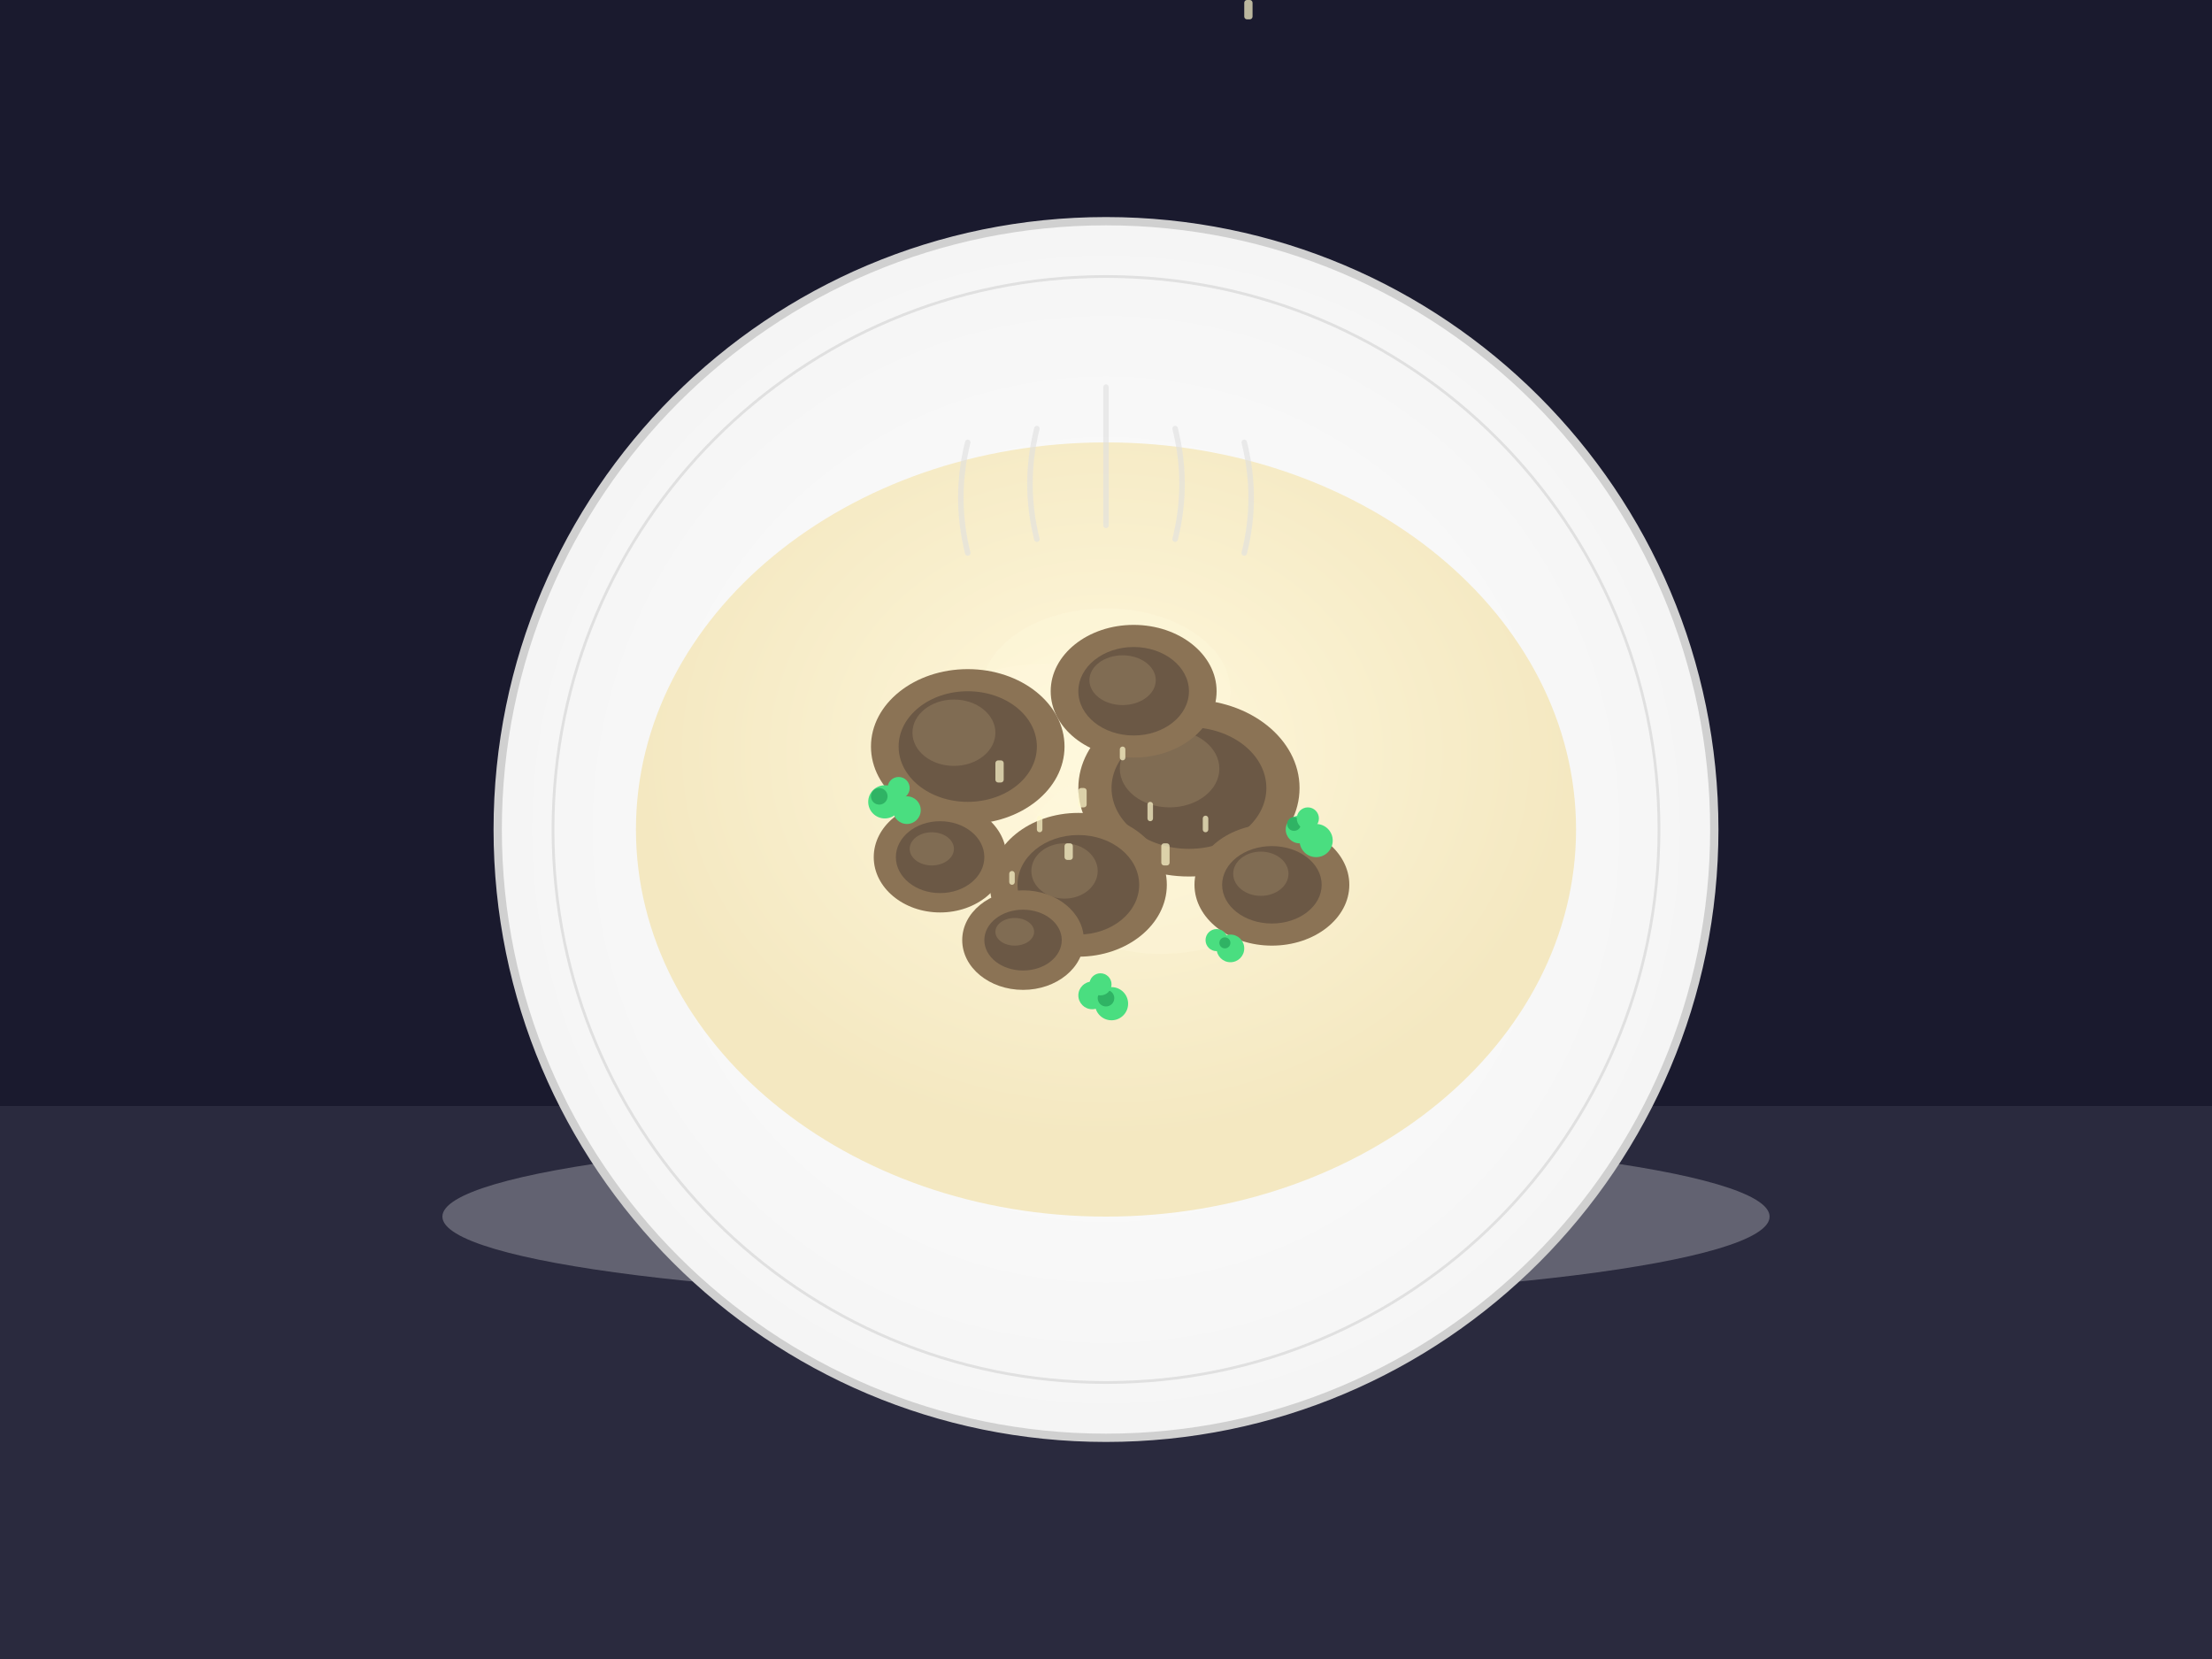
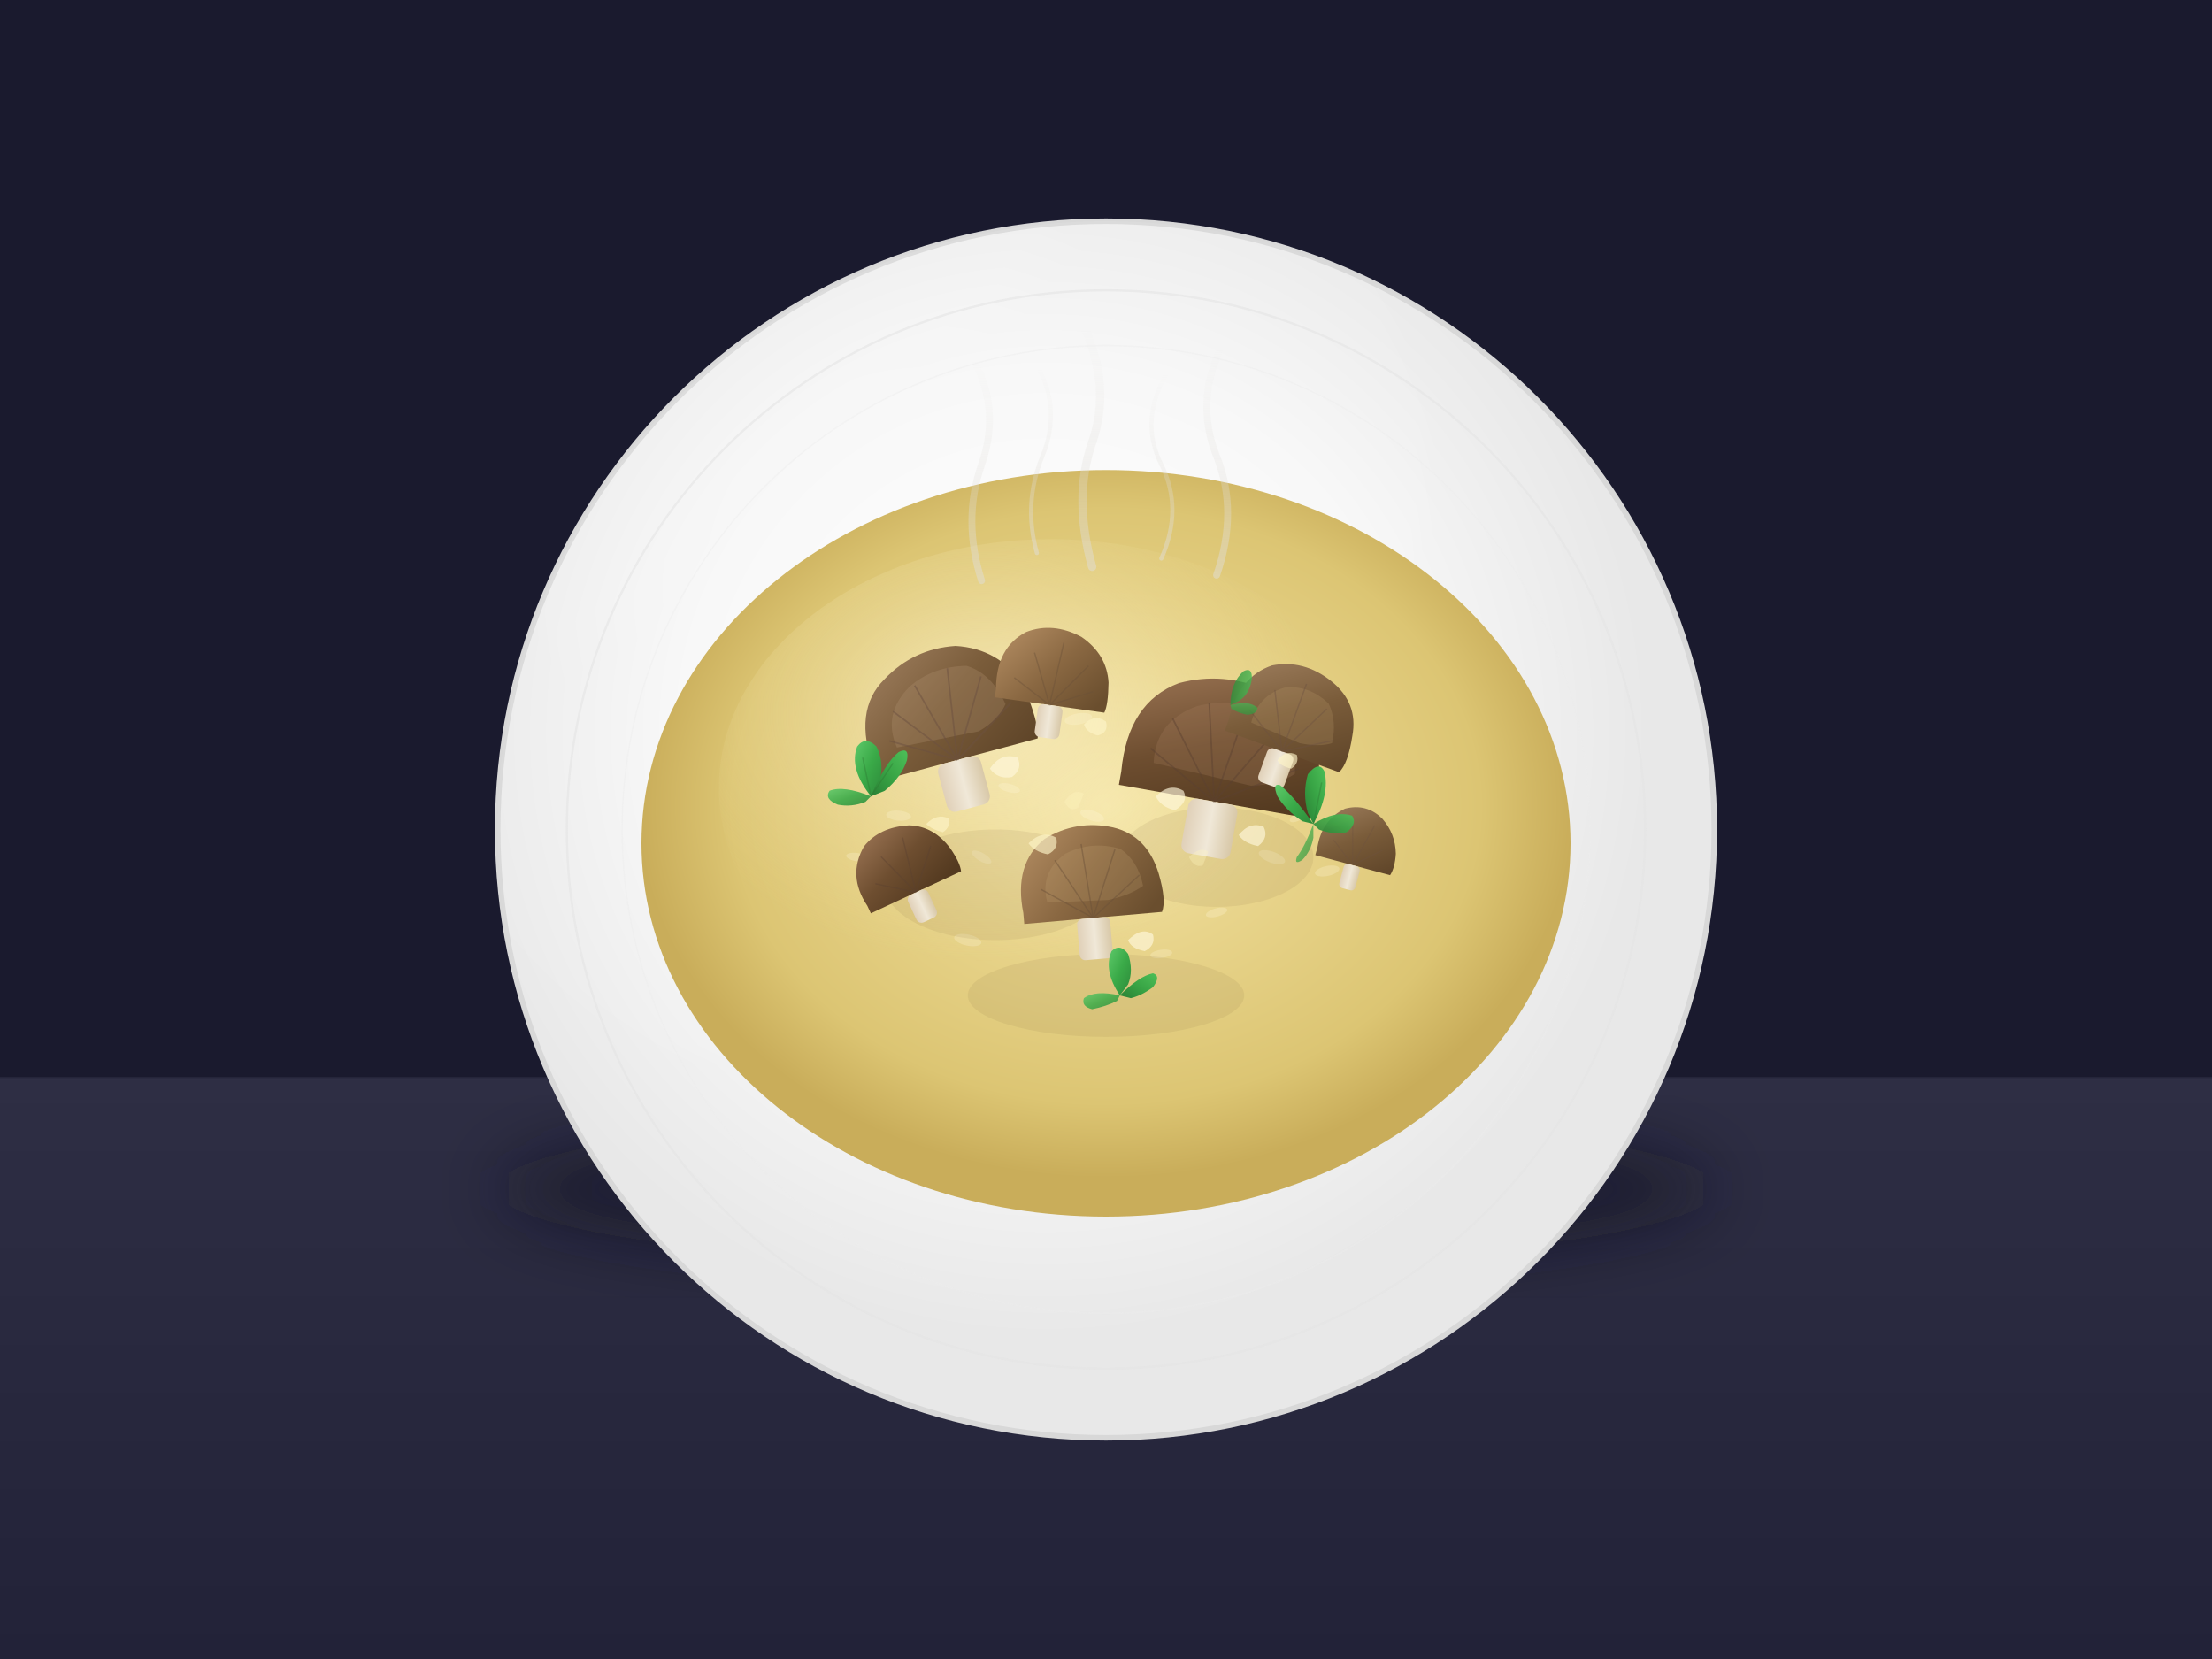
<svg xmlns="http://www.w3.org/2000/svg" viewBox="0 0 800 600">
  <defs>
-     <style>
-       .plate { fill: #f5f5f5; stroke: #d0d0d0; stroke-width: 3; }
-       .plate-shadow { fill: #e8e8e8; }
-       .risotto { fill: #f4e8c1; }
-       .risotto-highlight { fill: #fff8dc; }
-       .mushroom-cap { fill: #8b7355; }
-       .mushroom-gill { fill: #6b5845; }
-       .mushroom-highlight { fill: #a08968; }
-       .parsley { fill: #4ade80; }
-       .parsley-dark { fill: #2fb364; }
-       .cheese { fill: #fffacd; }
-       .steam { fill: none; stroke: #e0e0e0; stroke-width: 2; stroke-linecap: round; opacity: 0.6; }
-     </style>
-     <radialGradient id="plate-grad" cx="50%" cy="50%">
-       <stop offset="0%" style="stop-color:#ffffff" />
-       <stop offset="100%" style="stop-color:#f5f5f5" />
-     </radialGradient>
-     <radialGradient id="risotto-grad" cx="50%" cy="40%">
-       <stop offset="0%" style="stop-color:#fff8dc" />
-       <stop offset="100%" style="stop-color:#f4e8c1" />
-     </radialGradient>
+     <radialGradient id="risotto-grad" cx="50%" cy="45%" rx="50%" ry="50%">
+       <stop offset="0%" stop-color="#f5e6a8" />
+       <stop offset="40%" stop-color="#e8d48b" />
+       <stop offset="80%" stop-color="#dcc573" />
+       <stop offset="100%" stop-color="#c9ad5a" />
+     </radialGradient>
+     <radialGradient id="broth-sheen" cx="40%" cy="35%">
+       <stop offset="0%" stop-color="#fff8dc" stop-opacity="0.5" />
+       <stop offset="100%" stop-color="#f5e6a8" stop-opacity="0" />
+     </radialGradient>
+     <radialGradient id="plate-grad" cx="45%" cy="42%">
+       <stop offset="0%" stop-color="#ffffff" />
+       <stop offset="60%" stop-color="#f7f7f7" />
+       <stop offset="100%" stop-color="#e8e8e8" />
+     </radialGradient>
+     <radialGradient id="rim-highlight" cx="35%" cy="30%">
+       <stop offset="0%" stop-color="#ffffff" stop-opacity="0.8" />
+       <stop offset="100%" stop-color="#ffffff" stop-opacity="0" />
+     </radialGradient>
+     <linearGradient id="mush-cap1" x1="0%" y1="0%" x2="100%" y2="100%">
+       <stop offset="0%" stop-color="#a08060" />
+       <stop offset="50%" stop-color="#7a5c3a" />
+       <stop offset="100%" stop-color="#5e4428" />
+     </linearGradient>
+     <linearGradient id="mush-cap2" x1="20%" y1="0%" x2="80%" y2="100%">
+       <stop offset="0%" stop-color="#967050" />
+       <stop offset="50%" stop-color="#6e4e30" />
+       <stop offset="100%" stop-color="#543a20" />
+     </linearGradient>
+     <linearGradient id="mush-cap3" x1="0%" y1="20%" x2="100%" y2="80%">
+       <stop offset="0%" stop-color="#b08a60" />
+       <stop offset="50%" stop-color="#8a6842" />
+       <stop offset="100%" stop-color="#6a4e2e" />
+     </linearGradient>
+     <linearGradient id="mush-stem" x1="0%" y1="0%" x2="100%" y2="0%">
+       <stop offset="0%" stop-color="#e0d0b8" />
+       <stop offset="50%" stop-color="#f0e8d8" />
+       <stop offset="100%" stop-color="#d8c8a8" />
+     </linearGradient>
+     <linearGradient id="steam-grad" x1="0%" y1="100%" x2="0%" y2="0%">
+       <stop offset="0%" stop-color="#e0ddd8" stop-opacity="0.5" />
+       <stop offset="100%" stop-color="#e0ddd8" stop-opacity="0" />
+     </linearGradient>
+     <filter id="plate-shadow" x="-10%" y="-10%" width="120%" height="130%">
+       <feGaussianBlur in="SourceGraphic" stdDeviation="12" />
+     </filter>
+     <linearGradient id="leaf-grad1" x1="0%" y1="0%" x2="100%" y2="100%">
+       <stop offset="0%" stop-color="#5ec96a" />
+       <stop offset="50%" stop-color="#3aaa48" />
+       <stop offset="100%" stop-color="#2d8a3a" />
+     </linearGradient>
+     <linearGradient id="leaf-grad2" x1="100%" y1="0%" x2="0%" y2="100%">
+       <stop offset="0%" stop-color="#4dbf58" />
+       <stop offset="50%" stop-color="#38a445" />
+       <stop offset="100%" stop-color="#2a8035" />
+     </linearGradient>
+     <linearGradient id="table-grad" x1="0%" y1="0%" x2="0%" y2="100%">
+       <stop offset="0%" stop-color="#2e2e44" />
+       <stop offset="100%" stop-color="#222238" />
+     </linearGradient>
  </defs>
  <rect width="800" height="600" fill="#1a1a2e" />
-   <rect x="0" y="400" width="800" height="200" fill="#2a2a3e" />
-   <ellipse class="plate-shadow" cx="400" cy="440" rx="240" ry="30" opacity="0.3" />
-   <circle cx="400" cy="300" r="220" fill="url(#plate-grad)" stroke="#d0d0d0" stroke-width="3" />
-   <circle cx="400" cy="300" r="200" fill="none" stroke="#e0e0e0" stroke-width="1" />
-   <ellipse cx="400" cy="300" rx="170" ry="140" fill="url(#risotto-grad)" />
-   <ellipse class="risotto-highlight" cx="380" cy="280" rx="60" ry="40" opacity="0.4" />
-   <ellipse class="risotto-highlight" cx="420" cy="310" rx="50" ry="35" opacity="0.3" />
-   <ellipse class="risotto-highlight" cx="400" cy="250" rx="45" ry="30" opacity="0.35" />
-   <ellipse class="mushroom-cap" cx="350" cy="270" rx="35" ry="28" />
-   <ellipse class="mushroom-gill" cx="350" cy="270" rx="25" ry="20" />
-   <ellipse class="mushroom-highlight" cx="345" cy="265" rx="15" ry="12" opacity="0.4" />
-   <ellipse class="mushroom-cap" cx="430" cy="285" rx="40" ry="32" />
-   <ellipse class="mushroom-gill" cx="430" cy="285" rx="28" ry="22" />
-   <ellipse class="mushroom-highlight" cx="423" cy="278" rx="18" ry="14" opacity="0.4" />
-   <ellipse class="mushroom-cap" cx="390" cy="320" rx="32" ry="26" />
-   <ellipse class="mushroom-gill" cx="390" cy="320" rx="22" ry="18" />
-   <ellipse class="mushroom-highlight" cx="385" cy="315" rx="12" ry="10" opacity="0.4" />
-   <ellipse class="mushroom-cap" cx="460" cy="320" rx="28" ry="22" />
-   <ellipse class="mushroom-gill" cx="460" cy="320" rx="18" ry="14" />
-   <ellipse class="mushroom-highlight" cx="456" cy="316" rx="10" ry="8" opacity="0.4" />
-   <ellipse class="mushroom-cap" cx="340" cy="310" rx="24" ry="20" />
-   <ellipse class="mushroom-gill" cx="340" cy="310" rx="16" ry="13" />
-   <ellipse class="mushroom-highlight" cx="337" cy="307" rx="8" ry="6" opacity="0.4" />
-   <ellipse class="mushroom-cap" cx="410" cy="250" rx="30" ry="24" />
-   <ellipse class="mushroom-gill" cx="410" cy="250" rx="20" ry="16" />
-   <ellipse class="mushroom-highlight" cx="406" cy="246" rx="12" ry="9" opacity="0.4" />
-   <ellipse class="mushroom-cap" cx="370" cy="340" rx="22" ry="18" />
-   <ellipse class="mushroom-gill" cx="370" cy="340" rx="14" ry="11" />
-   <ellipse class="mushroom-highlight" cx="367" cy="337" rx="7" ry="5" opacity="0.4" />
-   <circle class="parsley" cx="320" cy="290" r="6" />
-   <circle class="parsley-dark" cx="318" cy="288" r="3" />
-   <circle class="parsley" cx="328" cy="293" r="5" />
-   <circle class="parsley" cx="325" cy="285" r="4" />
-   <circle class="parsley" cx="470" cy="300" r="5" />
-   <circle class="parsley-dark" cx="468" cy="298" r="2.5" />
-   <circle class="parsley" cx="476" cy="304" r="6" />
-   <circle class="parsley" cx="473" cy="296" r="4" />
-   <circle class="parsley" cx="395" cy="360" r="5" />
-   <circle class="parsley" cx="402" cy="363" r="6" />
-   <circle class="parsley-dark" cx="400" cy="361" r="3" />
-   <circle class="parsley" cx="398" cy="356" r="4" />
-   <circle class="parsley" cx="440" cy="340" r="4" />
-   <circle class="parsley" cx="445" cy="343" r="5" />
-   <circle class="parsley-dark" cx="443" cy="341" r="2" />
-   <g opacity="0.7">
-     <rect class="cheese" x="360" y="275" width="3" height="8" rx="1" />
-     <rect class="cheese" x="375" y="295" width="2" height="6" rx="1" />
-     <rect class="cheese" x="390" y="285" width="3" height="7" rx="1" />
-     <rect class="cheese" x="405" y="270" width="2" height="5" rx="1" />
-     <rect class="cheese" x="420" y="305" width="3" height="8" rx="1" />
-     <rect class="cheese" x="435" y="295" width="2" height="6" rx="1" />
-     <rect class="cheese" x="450" cy="310" width="3" height="7" rx="1" />
-     <rect class="cheese" x="365" y="315" width="2" height="5" rx="1" />
-     <rect class="cheese" x="385" y="305" width="3" height="6" rx="1" />
-     <rect class="cheese" x="415" y="290" width="2" height="7" rx="1" />
-   </g>
-   <path class="steam" d="M 350 200 Q 345 180 350 160">
-     <animate attributeName="opacity" values="0.6;0.2;0.6" dur="3s" repeatCount="indefinite" />
-   </path>
-   <path class="steam" d="M 400 190 Q 400 165 400 140">
-     <animate attributeName="opacity" values="0.5;0.3;0.5" dur="2.5s" repeatCount="indefinite" />
-   </path>
-   <path class="steam" d="M 450 200 Q 455 180 450 160">
-     <animate attributeName="opacity" values="0.6;0.2;0.6" dur="3.2s" repeatCount="indefinite" />
-   </path>
-   <path class="steam" d="M 375 195 Q 370 175 375 155">
-     <animate attributeName="opacity" values="0.4;0.2;0.4" dur="2.8s" repeatCount="indefinite" />
-   </path>
-   <path class="steam" d="M 425 195 Q 430 175 425 155">
-     <animate attributeName="opacity" values="0.5;0.1;0.5" dur="3.5s" repeatCount="indefinite" />
+   <rect x="0" y="390" width="800" height="210" fill="url(#table-grad)" />
+   <line x1="0" y1="390" x2="800" y2="390" stroke="#3a3a52" stroke-width="1" opacity="0.4" />
+   <ellipse cx="400" cy="430" rx="220" ry="28" fill="#0e0e1e" opacity="0.5" filter="url(#plate-shadow)" />
+   <circle cx="400" cy="300" r="220" fill="url(#plate-grad)" stroke="#d8d8d8" stroke-width="2" />
+   <circle cx="400" cy="300" r="220" fill="url(#rim-highlight)" opacity="0.3" />
+   <circle cx="400" cy="300" r="195" fill="none" stroke="#e4e4e4" stroke-width="0.8" opacity="0.6" />
+   <circle cx="400" cy="300" r="175" fill="none" stroke="#ececec" stroke-width="0.5" opacity="0.4" />
+   <ellipse cx="400" cy="305" rx="168" ry="135" fill="url(#risotto-grad)" />
+   <ellipse cx="380" cy="285" rx="120" ry="90" fill="url(#broth-sheen)" />
+   <g opacity="0.25" fill="#fff8dc">
+     <ellipse cx="340" cy="270" rx="5" ry="2" transform="rotate(-20 340 270)" />
+     <ellipse cx="365" cy="285" rx="4" ry="1.5" transform="rotate(15 365 285)" />
+     <ellipse cx="390" cy="260" rx="5" ry="2" transform="rotate(-10 390 260)" />
+     <ellipse cx="420" cy="275" rx="4.5" ry="1.8" transform="rotate(25 420 275)" />
+     <ellipse cx="445" cy="290" rx="5" ry="2" transform="rotate(-5 445 290)" />
+     <ellipse cx="355" cy="310" rx="4" ry="1.5" transform="rotate(30 355 310)" />
+     <ellipse cx="380" cy="330" rx="5" ry="2" transform="rotate(-25 380 330)" />
+     <ellipse cx="410" cy="315" rx="4.5" ry="1.8" transform="rotate(10 410 315)" />
+     <ellipse cx="440" cy="330" rx="4" ry="1.5" transform="rotate(-15 440 330)" />
+     <ellipse cx="460" cy="310" rx="5" ry="2" transform="rotate(20 460 310)" />
+     <ellipse cx="325" cy="295" rx="4.5" ry="1.8" transform="rotate(5 325 295)" />
+     <ellipse cx="470" cy="295" rx="4" ry="1.5" transform="rotate(-30 470 295)" />
+     <ellipse cx="350" cy="340" rx="5" ry="2" transform="rotate(12 350 340)" />
+     <ellipse cx="420" cy="345" rx="4" ry="1.5" transform="rotate(-8 420 345)" />
+     <ellipse cx="395" cy="295" rx="4.5" ry="1.8" transform="rotate(18 395 295)" />
+     <ellipse cx="430" cy="260" rx="4" ry="1.5" transform="rotate(-22 430 260)" />
+     <ellipse cx="310" cy="310" rx="4" ry="1.5" transform="rotate(8 310 310)" />
+     <ellipse cx="480" cy="315" rx="4.5" ry="1.8" transform="rotate(-12 480 315)" />
+   </g>
+   <g opacity="0.12">
+     <ellipse cx="360" cy="320" rx="40" ry="20" fill="#8a7040" />
+     <ellipse cx="440" cy="310" rx="35" ry="18" fill="#8a7040" />
+     <ellipse cx="400" cy="360" rx="50" ry="15" fill="#8a7040" />
+   </g>
+   <g transform="translate(345, 270) rotate(-15)">
+     <path d="M-30,0 Q-32,-22 -18,-30 Q-5,-38 10,-35 Q25,-30 30,-15 Q32,0 30,5 L-30,5 Z" fill="url(#mush-cap1)" />
+     <path d="M-20,-5 Q-22,-18 -10,-25 Q0,-30 12,-27 Q20,-22 22,-10 Q18,-5 10,-3 Z" fill="#b09070" opacity="0.3" />
+     <rect x="-8" y="5" width="16" height="18" rx="3" fill="url(#mush-stem)" />
+     <g stroke="#6b5040" stroke-width="0.6" opacity="0.5">
+       <line x1="0" y1="5" x2="-22" y2="-8" />
+       <line x1="0" y1="5" x2="-18" y2="-18" />
+       <line x1="0" y1="5" x2="-8" y2="-25" />
+       <line x1="0" y1="5" x2="5" y2="-28" />
+       <line x1="0" y1="5" x2="16" y2="-22" />
+       <line x1="0" y1="5" x2="24" y2="-10" />
+     </g>
+   </g>
+   <g transform="translate(440, 285) rotate(10)">
+     <path d="M-35,0 Q-37,-25 -20,-35 Q-5,-42 12,-38 Q30,-32 35,-15 Q37,0 35,5 L-35,5 Z" fill="url(#mush-cap2)" />
+     <path d="M-24,-5 Q-26,-20 -12,-28 Q2,-34 15,-30 Q25,-24 27,-10 Q22,-5 12,-3 Z" fill="#a88060" opacity="0.25" />
+     <rect x="-9" y="5" width="18" height="20" rx="3" fill="url(#mush-stem)" />
+     <g stroke="#5a4030" stroke-width="0.6" opacity="0.45">
+       <line x1="0" y1="5" x2="-26" y2="-10" />
+       <line x1="0" y1="5" x2="-20" y2="-22" />
+       <line x1="0" y1="5" x2="-8" y2="-30" />
+       <line x1="0" y1="5" x2="6" y2="-32" />
+       <line x1="0" y1="5" x2="18" y2="-25" />
+       <line x1="0" y1="5" x2="28" y2="-12" />
+     </g>
+   </g>
+   <g transform="translate(395, 328) rotate(-5)">
+     <path d="M-25,0 Q-27,-18 -15,-26 Q-3,-32 10,-28 Q22,-24 25,-10 Q27,0 25,4 L-25,4 Z" fill="url(#mush-cap3)" />
+     <path d="M-16,-3 Q-18,-14 -8,-20 Q2,-24 12,-20 Q18,-15 19,-6 Q14,-3 6,-2 Z" fill="#c0a070" opacity="0.25" />
+     <rect x="-6" y="4" width="12" height="15" rx="2" fill="url(#mush-stem)" />
+     <g stroke="#6a5038" stroke-width="0.5" opacity="0.45">
+       <line x1="0" y1="4" x2="-18" y2="-8" />
+       <line x1="0" y1="4" x2="-12" y2="-18" />
+       <line x1="0" y1="4" x2="-2" y2="-23" />
+       <line x1="0" y1="4" x2="10" y2="-20" />
+       <line x1="0" y1="4" x2="18" y2="-10" />
+     </g>
+   </g>
+   <g transform="translate(465, 268) rotate(20)">
+     <path d="M-22,0 Q-24,-16 -14,-24 Q-4,-30 8,-26 Q20,-22 22,-10 Q24,0 22,4 L-22,4 Z" fill="url(#mush-cap1)" />
+     <path d="M-14,-2 Q-15,-12 -7,-18 Q1,-22 10,-18 Q15,-13 16,-5 Q12,-2 5,-1 Z" fill="#b89868" opacity="0.25" />
+     <rect x="-5" y="4" width="10" height="13" rx="2" fill="url(#mush-stem)" />
+     <g stroke="#6b5040" stroke-width="0.5" opacity="0.4">
+       <line x1="0" y1="4" x2="-16" y2="-6" />
+       <line x1="0" y1="4" x2="-10" y2="-16" />
+       <line x1="0" y1="4" x2="0" y2="-22" />
+       <line x1="0" y1="4" x2="10" y2="-16" />
+       <line x1="0" y1="4" x2="16" y2="-6" />
+     </g>
+   </g>
+   <g transform="translate(330, 320) rotate(-25)">
+     <path d="M-18,0 Q-20,-13 -10,-20 Q-2,-24 8,-20 Q16,-16 18,-6 Q19,0 18,3 L-18,3 Z" fill="url(#mush-cap2)" />
+     <rect x="-4" y="3" width="8" height="11" rx="2" fill="url(#mush-stem)" />
+     <g stroke="#5a4030" stroke-width="0.5" opacity="0.4">
+       <line x1="0" y1="3" x2="-12" y2="-6" />
+       <line x1="0" y1="3" x2="-6" y2="-14" />
+       <line x1="0" y1="3" x2="4" y2="-17" />
+       <line x1="0" y1="3" x2="12" y2="-10" />
+     </g>
+   </g>
+   <g transform="translate(380, 252) rotate(8)">
+     <path d="M-20,0 Q-22,-15 -12,-22 Q-3,-27 8,-23 Q18,-18 20,-8 Q21,0 20,3 L-20,3 Z" fill="url(#mush-cap3)" />
+     <rect x="-4" y="3" width="9" height="12" rx="2" fill="url(#mush-stem)" />
+     <g stroke="#6a5038" stroke-width="0.5" opacity="0.4">
+       <line x1="0" y1="3" x2="-14" y2="-5" />
+       <line x1="0" y1="3" x2="-8" y2="-15" />
+       <line x1="0" y1="3" x2="2" y2="-20" />
+       <line x1="0" y1="3" x2="12" y2="-13" />
+       <line x1="0" y1="3" x2="15" y2="-4" />
+     </g>
+   </g>
+   <g transform="translate(490, 310) rotate(15)">
+     <path d="M-14,0 Q-15,-10 -8,-16 Q-1,-20 6,-16 Q12,-12 14,-5 Q15,0 14,3 L-14,3 Z" fill="url(#mush-cap1)" />
+     <rect x="-3" y="3" width="6" height="9" rx="1.5" fill="url(#mush-stem)" />
+     <g stroke="#6b5040" stroke-width="0.4" opacity="0.35">
+       <line x1="0" y1="3" x2="-9" y2="-4" />
+       <line x1="0" y1="3" x2="-4" y2="-12" />
+       <line x1="0" y1="3" x2="4" y2="-13" />
+       <line x1="0" y1="3" x2="9" y2="-5" />
+     </g>
+   </g>
+   <g transform="translate(315, 288)">
+     <path d="M0,0 Q-8,-10 -5,-18 Q-2,-22 2,-18 Q5,-12 3,-5 Z" fill="url(#leaf-grad1)" />
+     <path d="M0,0 Q5,-12 10,-16 Q14,-18 13,-13 Q11,-7 5,-2 Z" fill="url(#leaf-grad2)" />
+     <path d="M0,0 Q-10,-4 -15,-2 Q-17,1 -12,3 Q-7,4 -2,2 Z" fill="url(#leaf-grad1)" opacity="0.9" />
+     <line x1="0" y1="0" x2="-3" y2="-14" stroke="#2d7a32" stroke-width="0.5" opacity="0.4" />
+     <line x1="0" y1="0" x2="8" y2="-12" stroke="#2d7a32" stroke-width="0.5" opacity="0.4" />
+   </g>
+   <g transform="translate(475, 298)">
+     <path d="M0,0 Q6,-11 4,-19 Q2,-23 -2,-18 Q-4,-11 -2,-4 Z" fill="url(#leaf-grad2)" />
+     <path d="M0,0 Q-7,-10 -12,-14 Q-15,-15 -13,-10 Q-10,-5 -4,-1 Z" fill="url(#leaf-grad1)" />
+     <path d="M0,0 Q8,-5 14,-3 Q16,0 12,3 Q7,4 2,2 Z" fill="url(#leaf-grad2)" opacity="0.9" />
+     <path d="M0,0 Q-3,8 -6,12 Q-7,15 -4,13 Q-1,10 0,5 Z" fill="url(#leaf-grad1)" opacity="0.7" />
+     <line x1="0" y1="0" x2="3" y2="-15" stroke="#2d7a32" stroke-width="0.5" opacity="0.4" />
+   </g>
+   <g transform="translate(405, 360)">
+     <path d="M0,0 Q-6,-9 -3,-16 Q0,-19 3,-15 Q5,-9 3,-4 Z" fill="url(#leaf-grad1)" />
+     <path d="M0,0 Q7,-7 12,-8 Q15,-7 12,-3 Q8,0 4,1 Z" fill="url(#leaf-grad2)" />
+     <path d="M0,0 Q-9,-2 -13,1 Q-14,4 -10,5 Q-5,4 -1,2 Z" fill="url(#leaf-grad1)" opacity="0.85" />
+   </g>
+   <g transform="translate(445, 255) rotate(30)">
+     <path d="M0,0 Q-4,-7 -2,-13 Q0,-16 2,-12 Q4,-7 2,-3 Z" fill="url(#leaf-grad2)" opacity="0.8" />
+     <path d="M0,0 Q5,-5 9,-4 Q10,-2 7,0 Q4,1 1,1 Z" fill="url(#leaf-grad1)" opacity="0.7" />
+   </g>
+   <g opacity="0.65">
+     <path d="M358,278 Q362,272 368,274 Q370,278 366,281 Q361,282 358,278Z" fill="#fff8dc" />
+     <path d="M392,262 Q396,258 400,261 Q401,265 397,266 Q393,265 392,262Z" fill="#fef5c8" />
+     <path d="M418,288 Q423,283 428,286 Q430,290 425,293 Q420,292 418,288Z" fill="#fff8dc" />
+     <path d="M372,305 Q377,300 382,303 Q383,307 379,309 Q374,308 372,305Z" fill="#fef5c8" />
+     <path d="M448,302 Q452,297 457,299 Q459,303 455,306 Q450,305 448,302Z" fill="#fff8dc" />
+     <path d="M335,298 Q339,294 343,296 Q344,299 341,301 Q337,300 335,298Z" fill="#fef5c8" />
+     <path d="M408,340 Q413,335 417,338 Q418,342 414,344 Q409,343 408,340Z" fill="#fff8dc" />
+     <path d="M462,275 Q465,271 469,273 Q470,276 467,278 Q463,277 462,275Z" fill="#fef5c8" />
+     <path d="M385,290 Q388,285 392,287 L390,292 Q387,294 385,290Z" fill="#fff5c0" opacity="0.5" />
+     <path d="M430,310 Q434,306 437,308 L435,313 Q432,314 430,310Z" fill="#fff5c0" opacity="0.5" />
+   </g>
+   <path d="M395,205 Q388,180 395,160 Q402,140 392,118" stroke="url(#steam-grad)" stroke-width="3" fill="none" stroke-linecap="round">
+     <animate attributeName="opacity" values="0.5;0.15;0.5" dur="3s" repeatCount="indefinite" />
+     <animate attributeName="d" values="M395,205 Q388,180 395,160 Q402,140 392,118;M395,205 Q402,178 395,158 Q388,138 398,115;M395,205 Q388,180 395,160 Q402,140 392,118" dur="4s" repeatCount="indefinite" />
+   </path>
+   <path d="M355,210 Q348,188 355,168 Q362,148 352,130" stroke="url(#steam-grad)" stroke-width="2.5" fill="none" stroke-linecap="round">
+     <animate attributeName="opacity" values="0.4;0.1;0.4" dur="3.5s" repeatCount="indefinite" />
+     <animate attributeName="d" values="M355,210 Q348,188 355,168 Q362,148 352,130;M355,210 Q362,186 355,166 Q348,146 358,128;M355,210 Q348,188 355,168 Q362,148 352,130" dur="4.5s" repeatCount="indefinite" />
+   </path>
+   <path d="M440,208 Q448,185 440,165 Q432,145 442,125" stroke="url(#steam-grad)" stroke-width="2.5" fill="none" stroke-linecap="round">
+     <animate attributeName="opacity" values="0.45;0.1;0.45" dur="3.2s" repeatCount="indefinite" />
+     <animate attributeName="d" values="M440,208 Q448,185 440,165 Q432,145 442,125;M440,208 Q432,183 440,163 Q448,143 438,122;M440,208 Q448,185 440,165 Q432,145 442,125" dur="4.2s" repeatCount="indefinite" />
+   </path>
+   <path d="M375,200 Q370,182 377,165 Q384,148 375,132" stroke="url(#steam-grad)" stroke-width="1.5" fill="none" stroke-linecap="round">
+     <animate attributeName="opacity" values="0.3;0.08;0.3" dur="2.8s" repeatCount="indefinite" />
+   </path>
+   <path d="M420,202 Q428,184 420,168 Q412,152 422,135" stroke="url(#steam-grad)" stroke-width="1.5" fill="none" stroke-linecap="round">
+     <animate attributeName="opacity" values="0.35;0.08;0.35" dur="3.8s" repeatCount="indefinite" />
  </path>
</svg>
